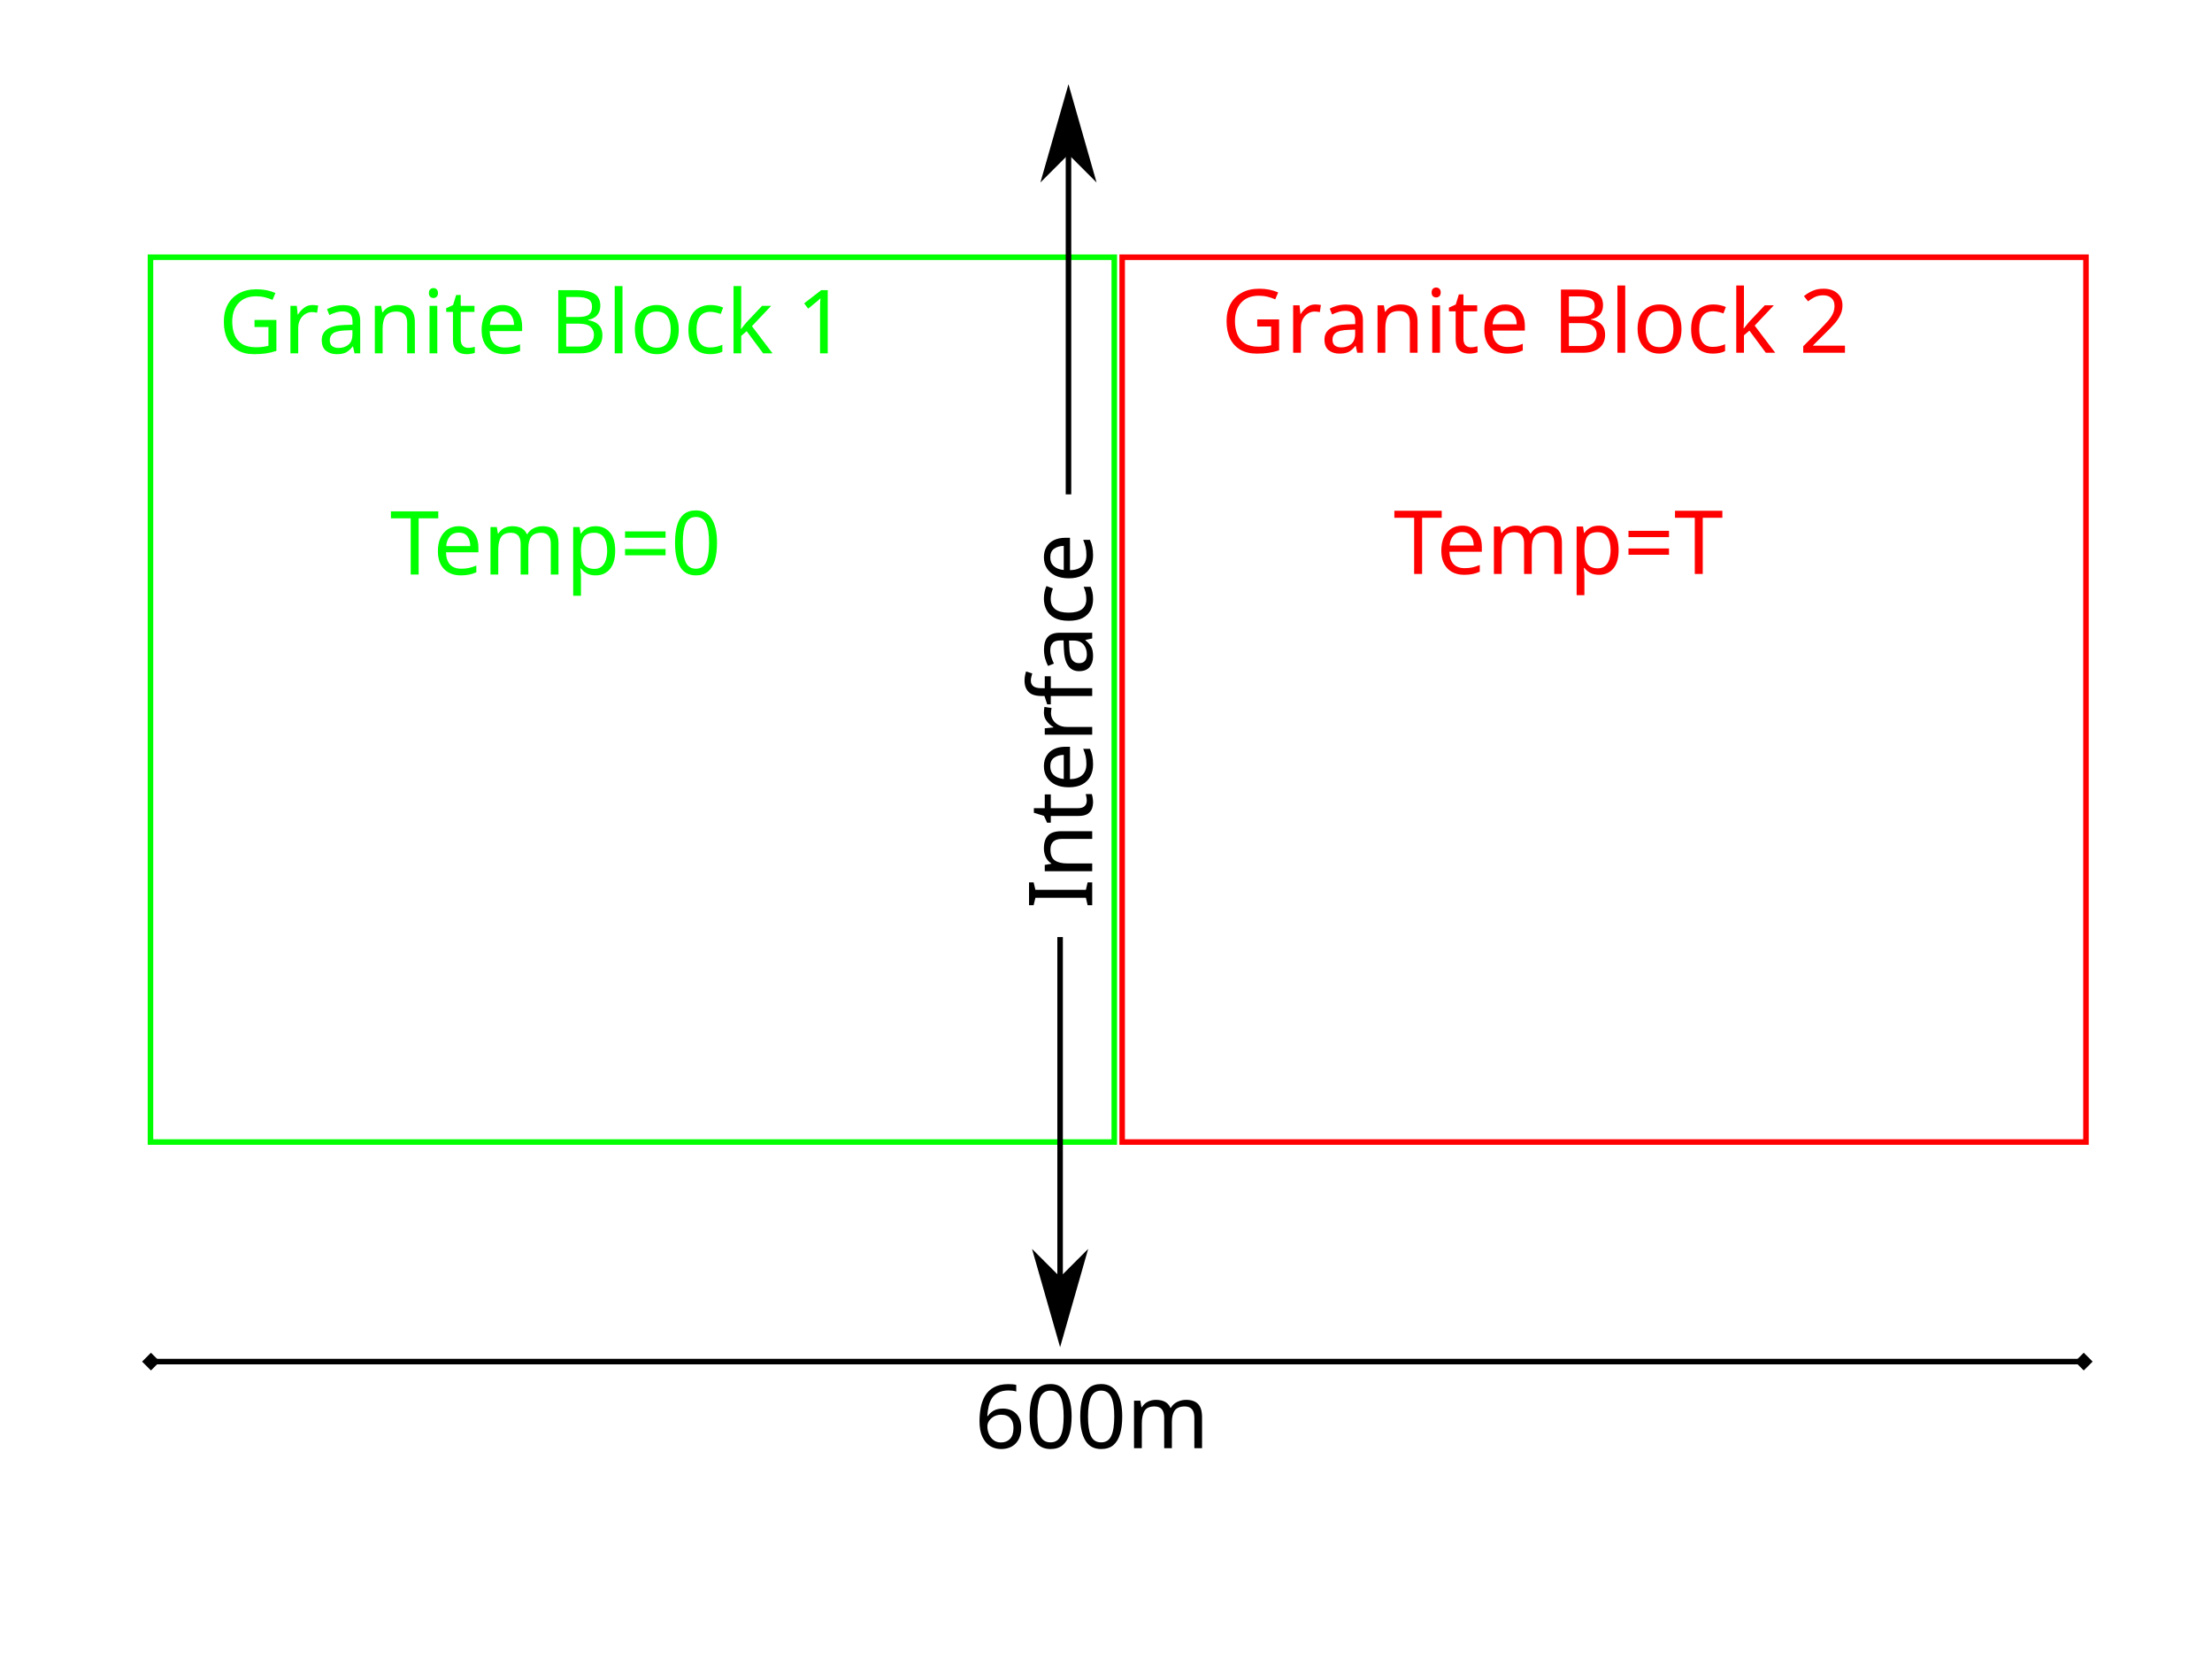
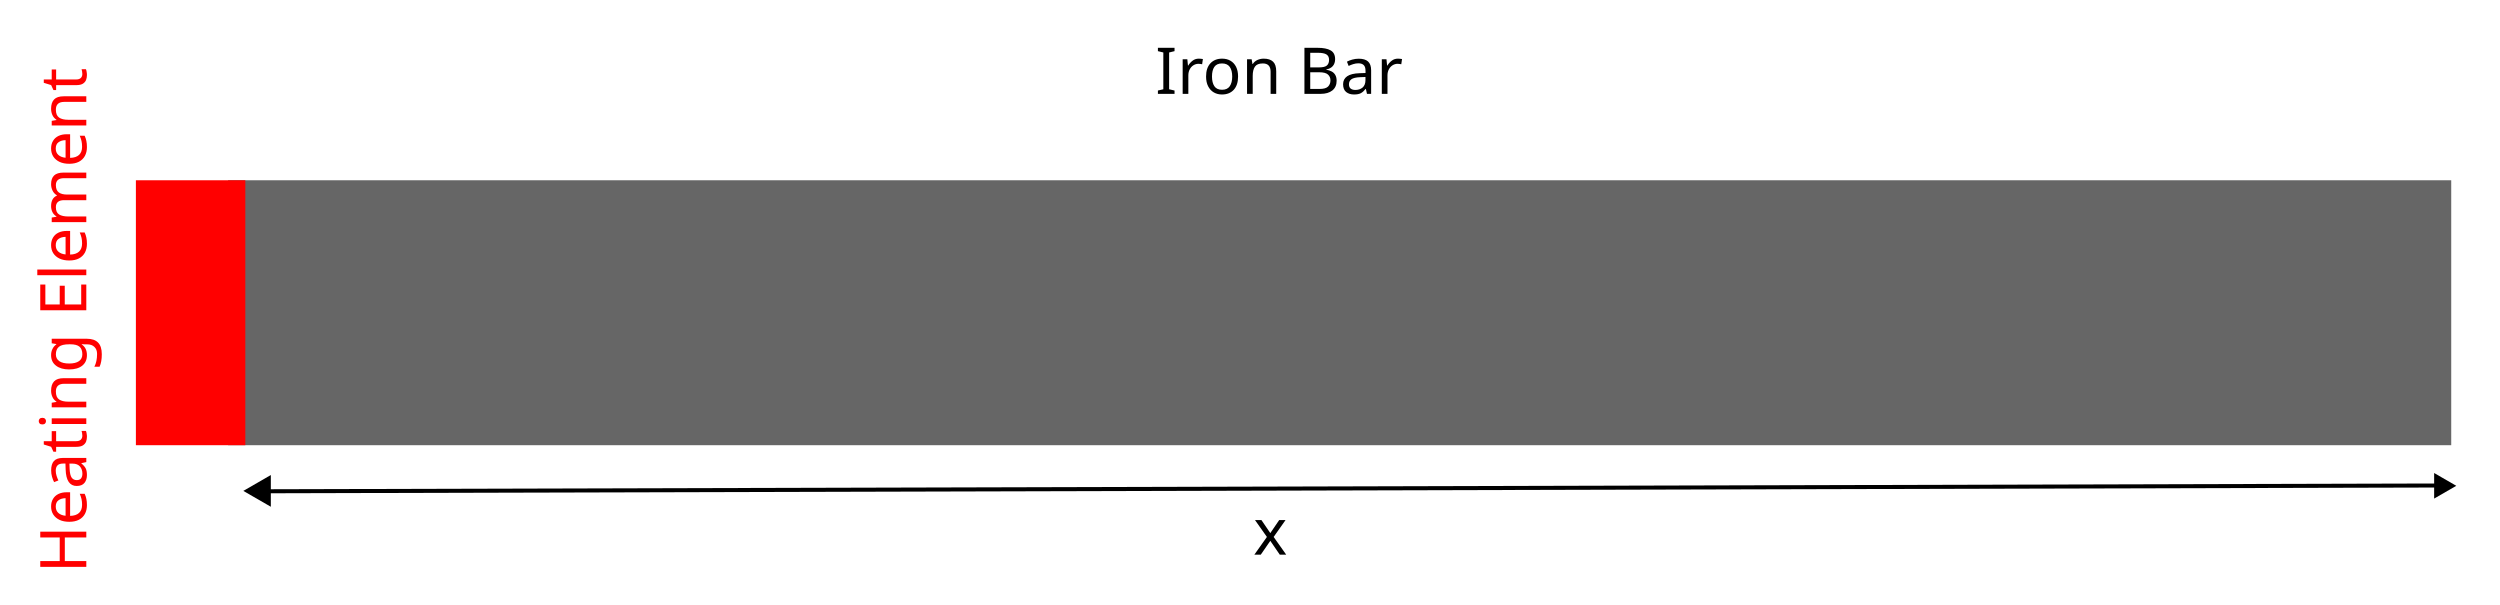
- <svg xmlns="http://www.w3.org/2000/svg" width="400" height="300" id="svg2" version="1.0">
+ <svg xmlns="http://www.w3.org/2000/svg" width="620.09" height="150" id="svg2" version="1.0">
  <defs id="defs4">
-     <marker orient="auto" refY="0" refX="0" id="DiamondS" style="overflow:visible">
-       <path id="path3282" d="M 0,-7.071 L -7.071,0 L 0,7.071 L 7.071,0 L 0,-7.071 z" style="fill-rule:evenodd;stroke:#000000;stroke-width:1pt;marker-start:none" transform="scale(0.2,0.2)" />
-     </marker>
-     <marker orient="auto" refY="0" refX="0" id="Arrow1Lend" style="overflow:visible">
-       <path id="path3199" d="M 0,0 L 5,-5 L -12.5,0 L 5,5 L 0,0 z" style="fill-rule:evenodd;stroke:#000000;stroke-width:1pt;marker-start:none" transform="matrix(-0.8,0,0,-0.8,-10,0)" />
-     </marker>
-   </defs>
-   <g id="layer1" transform="translate(-19.26194,-9.657251)">
-     <rect y="56.173" x="46.473" height="160" width="174.286" id="rect2405" style="opacity:1;fill:none;fill-opacity:1;stroke:#00ff00;stroke-width:1;stroke-miterlimit:4;stroke-dasharray:none;stroke-dashoffset:0;stroke-opacity:1" />
-     <rect y="56.173" x="222.187" height="160" width="174.286" id="rect3177" style="opacity:1;fill:none;fill-opacity:1;stroke:#ff0000;stroke-width:1;stroke-miterlimit:4;stroke-dasharray:none;stroke-dashoffset:0;stroke-opacity:1" />
-     <text xml:space="preserve" style="font-size:16px;font-style:normal;font-variant:normal;font-weight:normal;font-stretch:normal;text-align:start;line-height:125%;writing-mode:lr-tb;text-anchor:start;fill:#00ff00;fill-opacity:1;stroke:none;stroke-width:1px;stroke-linecap:butt;stroke-linejoin:miter;stroke-opacity:1;font-family:Sans;-inkscape-font-specification:Sans" x="130.15" y="73.544" id="text3179">
-       <tspan id="tspan3975" x="130.15" y="73.544" style="text-align:center;text-anchor:middle">Granite Block 1</tspan>
-       <tspan id="tspan3977" x="130.15" y="93.544" style="text-align:center;text-anchor:middle" />
-       <tspan id="tspan3979" x="130.15" y="113.544" style="text-align:center;text-anchor:middle">Temp=0</tspan>
+     </defs>
+   <g id="layer1">
+     <rect style="fill:#666666" id="rect2383" width="551.429" height="65.714" x="56.563" y="44.712" />
+     <rect style="fill:#ff0000" id="rect2385" width="27.143" height="65.714" x="33.706" y="44.712" />
+     <text xml:space="preserve" style="font-size:16px;font-style:normal;font-variant:normal;font-weight:normal;font-stretch:normal;fill:#000000;fill-opacity:1;stroke:none;stroke-width:1px;stroke-linecap:butt;stroke-linejoin:miter;stroke-opacity:1;font-family:Sans;-inkscape-font-specification:Sans" x="286.563" y="23.283" id="text2387">
+       <tspan id="tspan2389" x="286.563" y="23.283">Iron Bar</tspan>
    </text>
-     <text xml:space="preserve" style="font-size:16px;font-style:normal;font-variant:normal;font-weight:normal;font-stretch:normal;text-align:center;text-anchor:middle;fill:#000000;fill-opacity:1;stroke:none;stroke-width:1px;stroke-linecap:butt;stroke-linejoin:miter;stroke-opacity:1;font-family:Sans;-inkscape-font-specification:Sans" x="311.474" y="73.448" id="text3183">
-       <tspan id="tspan3185" x="311.474" y="73.448" style="text-align:center;text-anchor:middle;fill:#ff0000;fill-opacity:1">Granite Block 2</tspan>
-       <tspan x="311.474" y="93.448" style="text-align:center;text-anchor:middle;fill:#ff0000;fill-opacity:1" id="tspan3981" />
-       <tspan x="311.474" y="113.448" style="text-align:center;text-anchor:middle;fill:#ff0000;fill-opacity:1" id="tspan3983">Temp=T</tspan>
+     <text xml:space="preserve" style="font-size:16px;font-style:normal;font-variant:normal;font-weight:normal;font-stretch:normal;fill:#ff0000;fill-opacity:1;stroke:none;stroke-width:1px;stroke-linecap:butt;stroke-linejoin:miter;stroke-opacity:1;font-family:Sans;-inkscape-font-specification:Sans" x="-142.158" y="21.409" id="text2391" transform="matrix(0,-1,1,0,0,0)">
+       <tspan id="tspan2393" x="-142.158" y="21.409">Heating Element</tspan>
    </text>
-     <text xml:space="preserve" style="font-size:16px;font-style:normal;font-variant:normal;font-weight:normal;font-stretch:normal;fill:#000000;fill-opacity:1;stroke:none;stroke-width:1px;stroke-linecap:butt;stroke-linejoin:miter;stroke-opacity:1;font-family:Sans;-inkscape-font-specification:Sans" x="-173.988" y="216.765" id="text3187" transform="matrix(0,-1,1,0,0,0)">
-       <tspan id="tspan3189" x="-173.988" y="216.765">Interface</tspan>
+     <path style="fill:#000000;fill-rule:evenodd;stroke:#000000;stroke-width:1px;stroke-linecap:butt;stroke-linejoin:miter;stroke-opacity:1" d="M 64.89,121.855 L 602.839,120.426 L 604.244,120.426" id="path2395" />
+     <text xml:space="preserve" style="font-size:16px;font-style:normal;font-variant:normal;font-weight:normal;font-stretch:normal;fill:#000000;fill-opacity:1;stroke:none;stroke-width:1px;stroke-linecap:butt;stroke-linejoin:miter;stroke-opacity:1;font-family:Sans;-inkscape-font-specification:Sans" x="310.849" y="137.569" id="text3169">
+       <tspan id="tspan3171" x="310.849" y="137.569">x</tspan>
    </text>
-     <path style="fill:none;fill-rule:evenodd;stroke:#000000;stroke-width:1px;stroke-linecap:butt;stroke-linejoin:miter;marker-end:url(#Arrow1Lend);stroke-opacity:1" d="M 210.962,179.105 C 210.962,251.331 210.962,251.331 210.962,251.331" id="path3191" />
-     <path style="fill:none;fill-rule:evenodd;stroke:#000000;stroke-width:1px;stroke-linecap:butt;stroke-linejoin:miter;marker-end:url(#Arrow1Lend);stroke-opacity:1" d="M 212.478,99.051 C 212.478,26.825 212.478,26.825 212.478,26.825" id="path3973" />
-     <path style="fill:none;fill-rule:evenodd;stroke:#000000;stroke-width:1px;stroke-linecap:butt;stroke-linejoin:miter;marker-start:url(#DiamondS);marker-end:url(#DiamondS);stroke-opacity:1" d="M 396.073,255.877 C 46.56,255.877 46.56,255.877 46.56,255.877" id="path3985" />
-     <text xml:space="preserve" style="font-size:16px;font-style:normal;font-variant:normal;font-weight:normal;font-stretch:normal;text-align:center;text-anchor:middle;fill:#000000;fill-opacity:1;stroke:none;stroke-width:1px;stroke-linecap:butt;stroke-linejoin:miter;stroke-opacity:1;font-family:Sans;-inkscape-font-specification:Sans" x="227.125" y="271.534" id="text5031">
-       <tspan id="tspan5033" x="227.125" y="271.534">600m</tspan>
-     </text>
+     <path style="fill:#000000" id="path3183" d="M 103.793,172.267 L 110.612,168.33 L 110.612,176.203 L 103.793,172.267 z" transform="translate(-43.43656,-50.50763)" />
+     <path style="fill:#000000" id="path3185" d="M 652.685,171.004 L 647.192,174.175 L 647.192,167.833 L 652.685,171.004 z" transform="translate(-43.43656,-50.50763)" />
  </g>
</svg>
